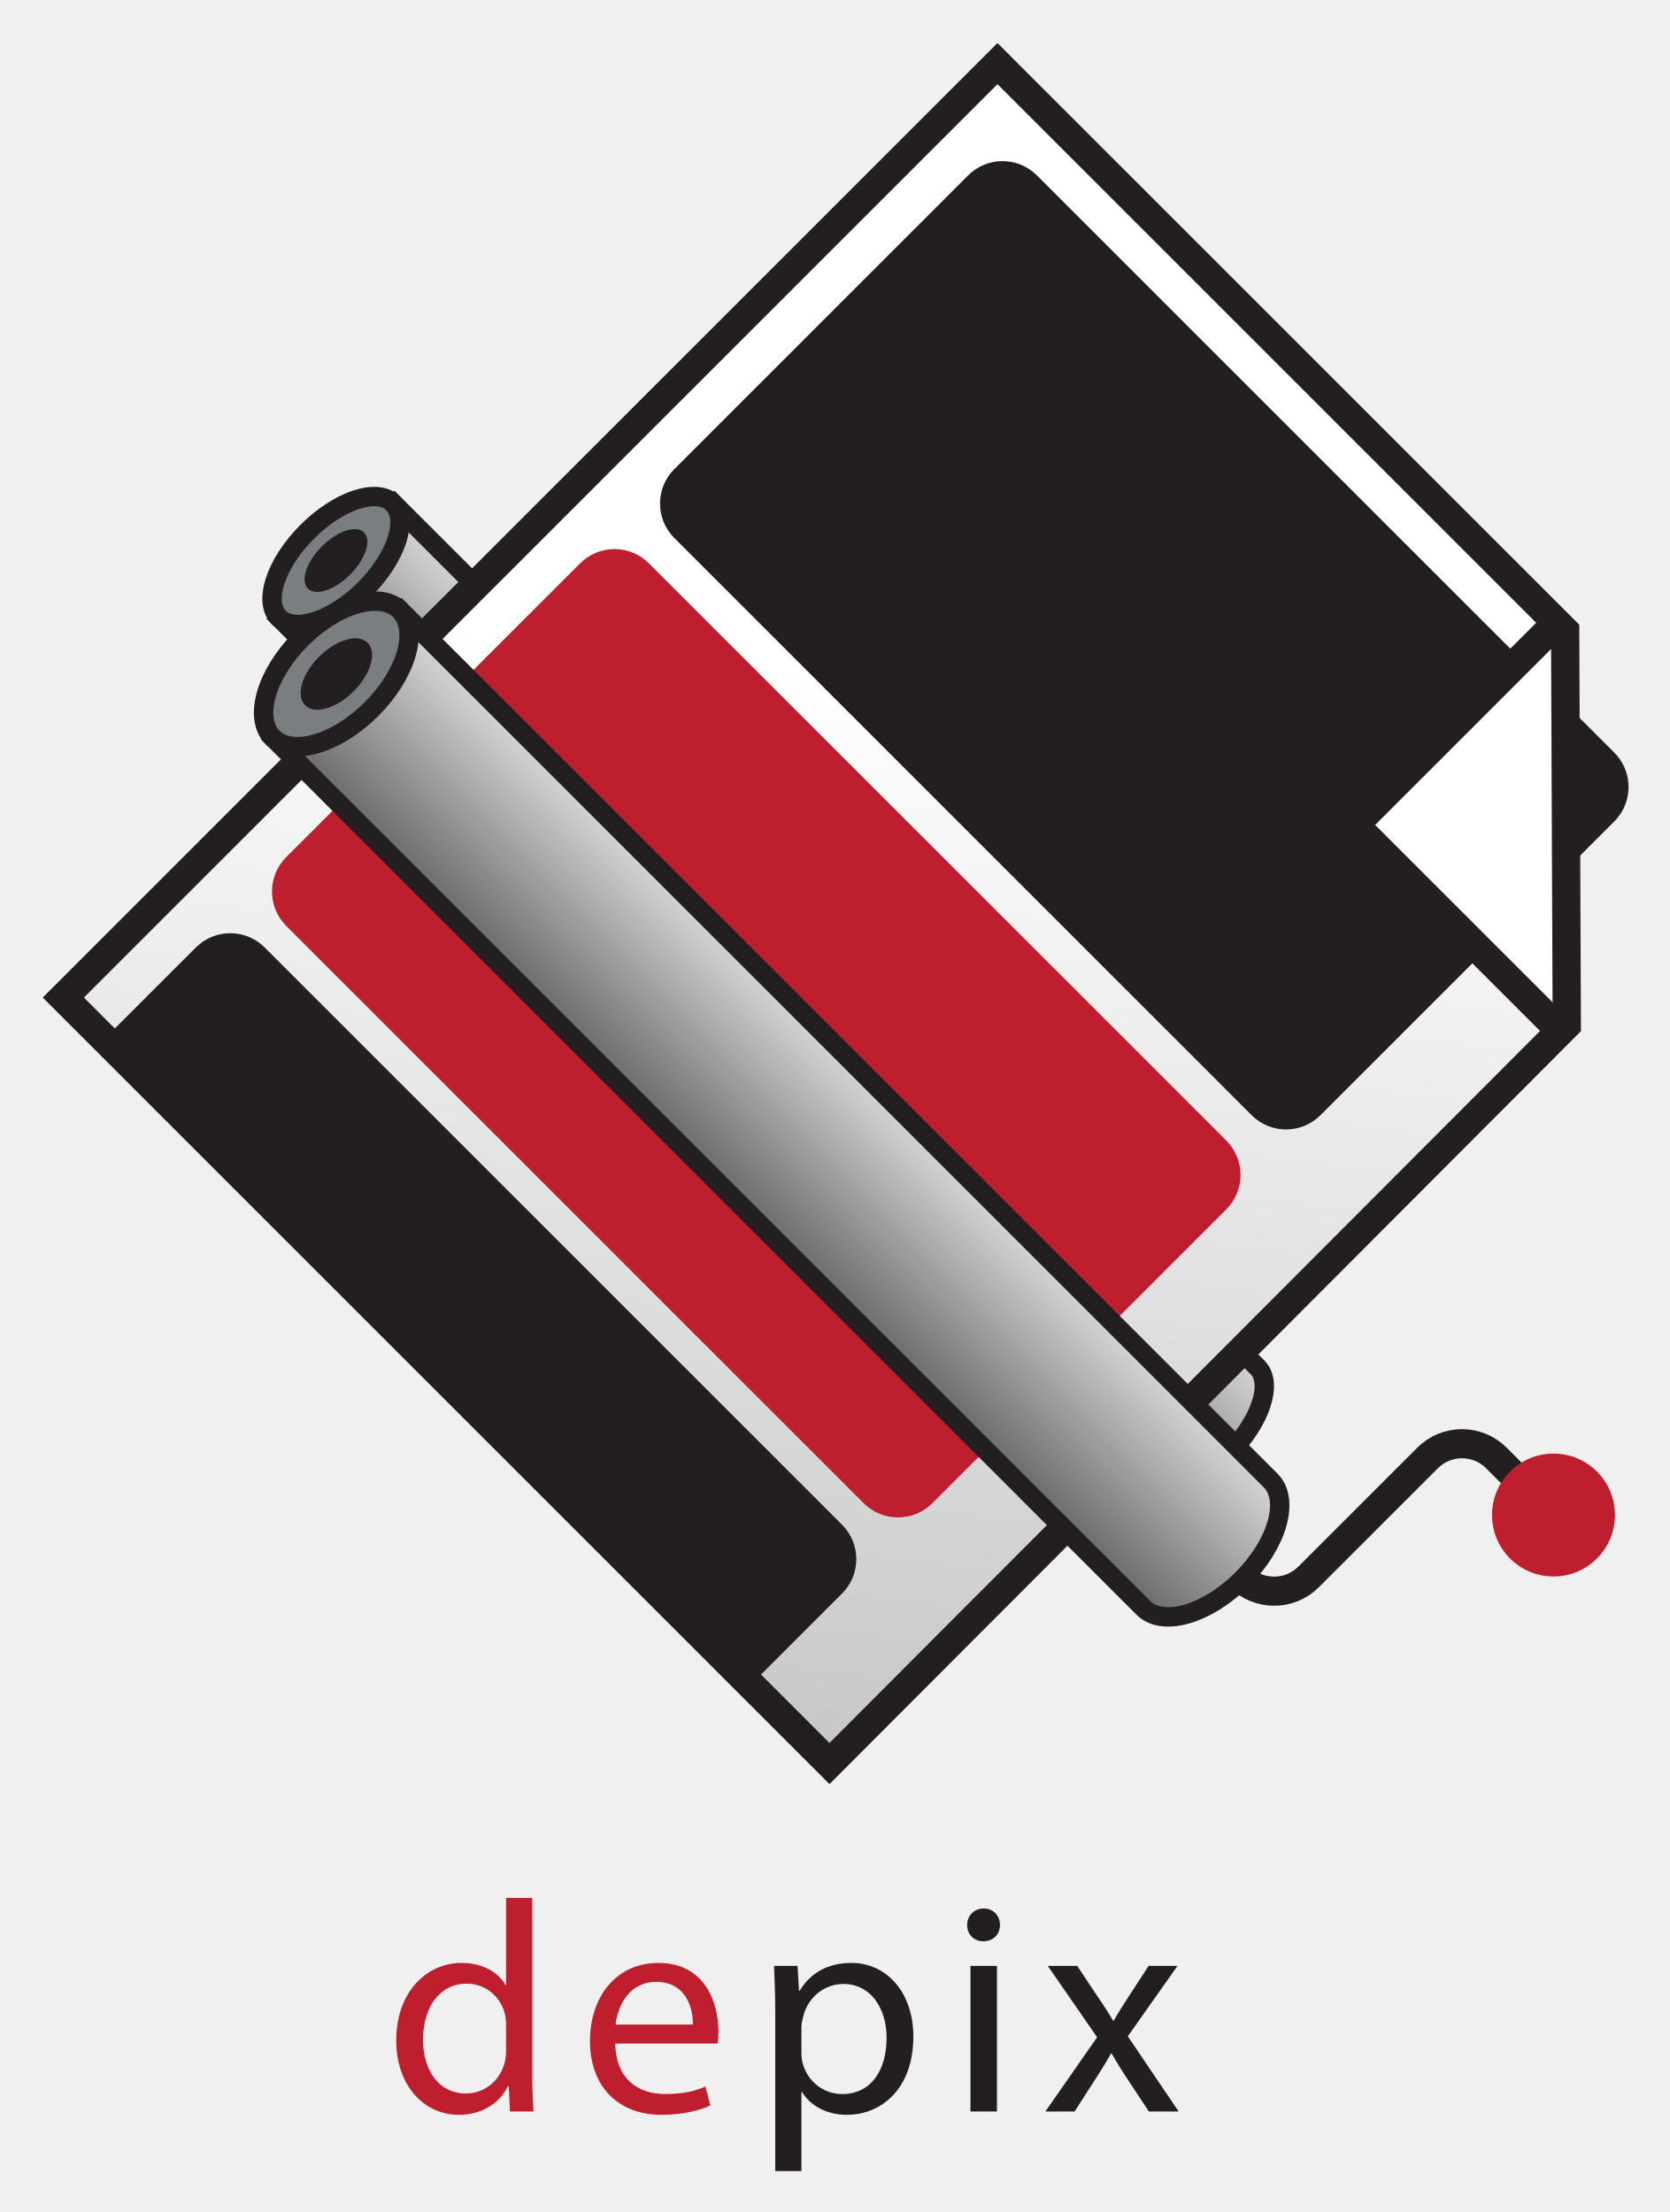
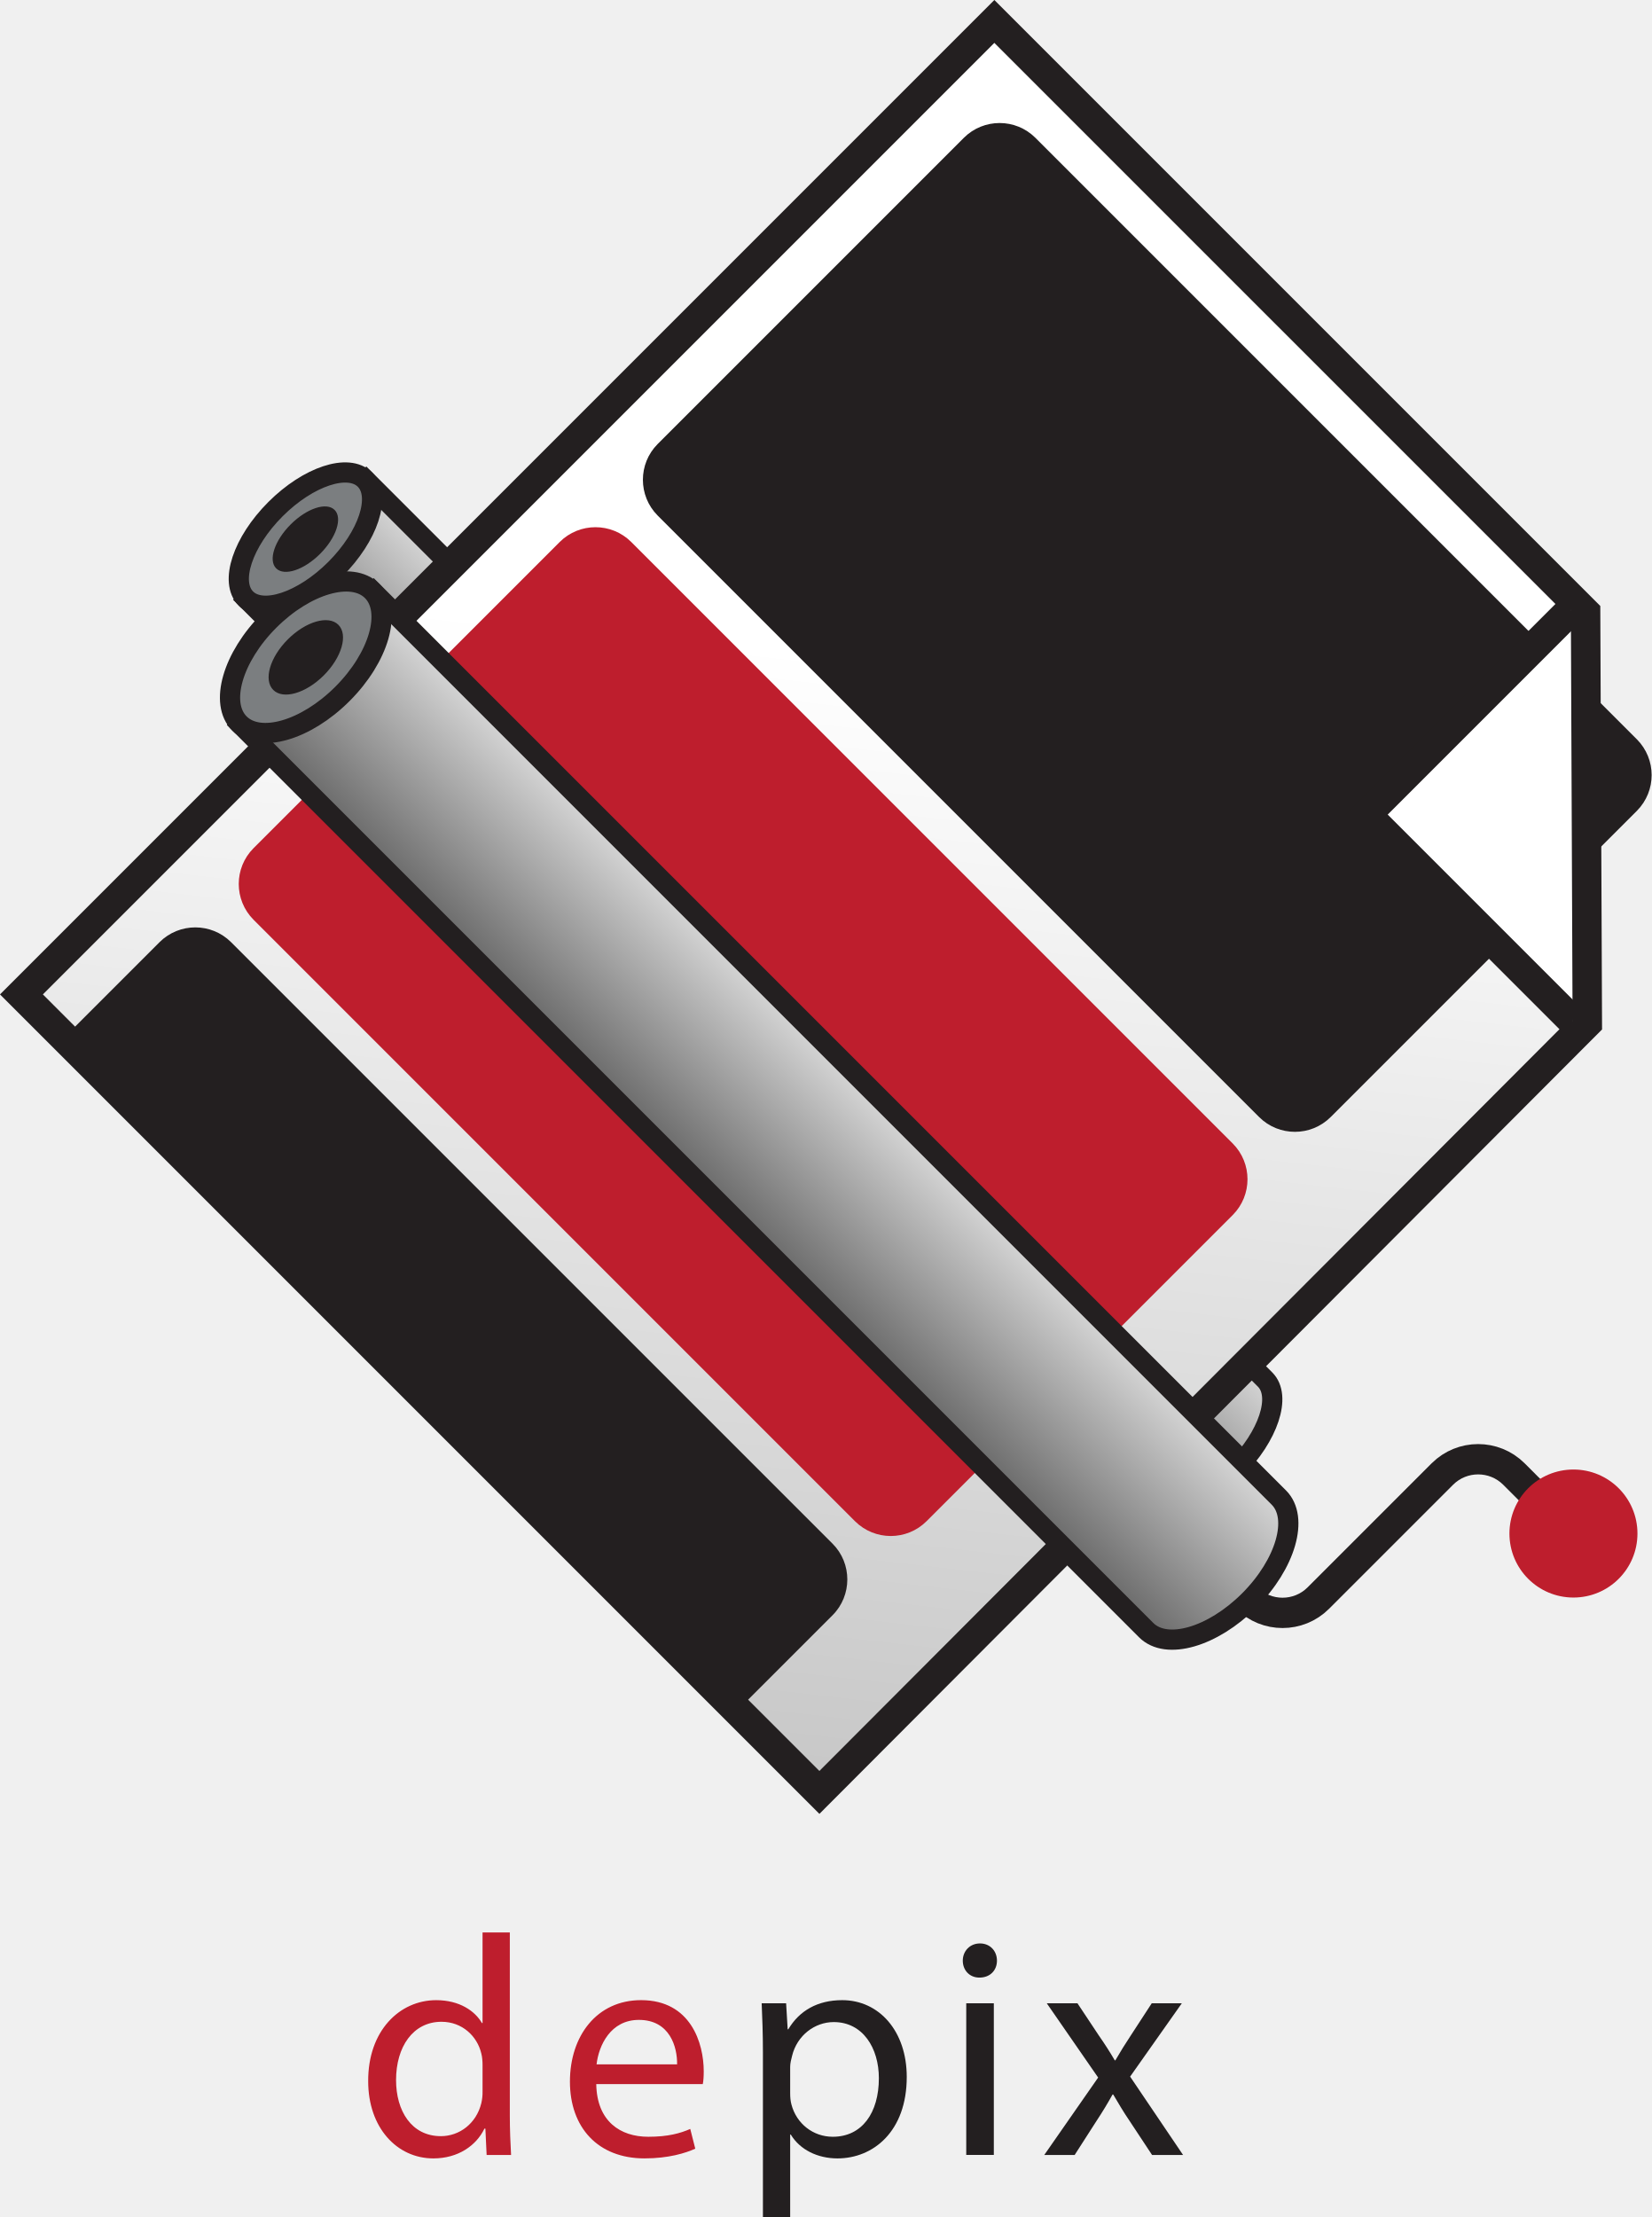
- <svg xmlns="http://www.w3.org/2000/svg" role="img" viewBox="374.37 28.87 172.02 228.02">
-   <linearGradient id="a" x1="449.801" x2="449.801" y1="128.105" y2="166.788" gradientTransform="rotate(45.001 464.212 143.97)" gradientUnits="userSpaceOnUse">
-     <stop offset="0" stop-color="#fff" />
-     <stop offset="1" />
+ <svg xmlns="http://www.w3.org/2000/svg" role="img" viewBox="374.37 28.87 163.434 219.363" version="1.1" id="svg18" width="163.434" height="219.363">
+   <defs id="defs18" />
+   <linearGradient id="a" x1="449.801" x2="449.801" y1="128.105" y2="166.788" gradientTransform="rotate(45.001,467.3651,136.4349)" gradientUnits="userSpaceOnUse">
+     <stop offset="0" stop-color="#fff" id="stop1" />
+     <stop offset="1" id="stop2" />
  </linearGradient>
-   <path fill="url(#a)" d="M503.963 169.813l-88.939-88.939-11.777 11.776 88.939 88.939c1.637 1.637 5.602.329 8.854-2.923 3.251-3.251 4.56-7.215 2.923-8.853z" />
-   <path fill="none" stroke="#231F20" stroke-width="2" d="M503.963 169.813l-88.939-88.939-11.777 11.776 88.939 88.939c1.637 1.637 5.602.329 8.854-2.923 3.251-3.251 4.56-7.215 2.923-8.853z" />
-   <ellipse cx="409.016" cy="86.643" fill="#7B7E80" stroke="#231F20" stroke-width="2" rx="4.193" ry="8.327" transform="rotate(45.001 409 86.626)" />
-   <ellipse cx="409.016" cy="86.643" fill="#231F20" rx="2.059" ry="4.089" transform="rotate(45.009 408.993 86.62)" />
-   <linearGradient id="b" x1="430.541" x2="746.184" y1="112.958" y2="509.978" gradientTransform="rotate(45.001 464.212 143.97)" gradientUnits="userSpaceOnUse">
-     <stop offset="0" stop-color="#fff" />
-     <stop offset="1" />
+   <path fill="url(#a)" d="m 499.558,165.376 -88.939,-88.939 -11.777,11.776 88.939,88.939 c 1.637,1.637 5.602,0.329 8.854,-2.923 3.251,-3.251 4.56,-7.215 2.923,-8.853 z" id="path2" style="fill:url(#a)" />
+   <path fill="none" stroke="#231f20" stroke-width="2" d="m 499.558,165.376 -88.939,-88.939 -11.777,11.776 88.939,88.939 c 1.637,1.637 5.602,0.329 8.854,-2.923 3.251,-3.251 4.56,-7.215 2.923,-8.853 z" id="path3" />
+   <ellipse cx="344.221" cy="-227.964" fill="#7b7e80" stroke="#231f20" stroke-width="2" rx="4.193" ry="8.327" transform="rotate(45.001)" id="ellipse3" />
+   <ellipse cx="344.187" cy="-228.006" fill="#231f20" rx="2.059" ry="4.089" transform="rotate(45.009)" id="ellipse4" />
+   <linearGradient id="b" x1="430.541" x2="746.184" y1="112.958" y2="509.978" gradientTransform="rotate(45.001,467.3651,136.4349)" gradientUnits="userSpaceOnUse">
+     <stop offset="0" stop-color="#fff" id="stop4" />
+     <stop offset="1" id="stop5" />
  </linearGradient>
-   <path fill="url(#b)" d="M477.168 35.428L380.896 131.7l78.96 78.96 75.944-76.111-1.585-42.073-57.047-57.048" />
-   <path fill="#231F20" d="M510.444 143.839a5.013 5.013 0 0 1-7.07 0l-59.525-59.524a5.016 5.016 0 0 1 0-7.071l30.306-30.306a5.013 5.013 0 0 1 7.07 0l59.526 59.525a5.016 5.016 0 0 1 0 7.071l-30.307 30.305z" />
-   <path fill="#BE1E2D" d="M470.453 183.83a5.013 5.013 0 0 1-7.07 0l-59.525-59.524a5.016 5.016 0 0 1 0-7.071l30.306-30.305a5.013 5.013 0 0 1 7.07 0l59.526 59.524a5.016 5.016 0 0 1 0 7.071l-30.307 30.305z" />
-   <path fill="#231F20" d="M461.161 186.051l-59.525-59.524a5.013 5.013 0 0 0-7.07 0l-9.882 9.881 67.046 66.146 9.432-9.431c1.943-1.945 1.943-5.127-.001-7.072z" />
-   <path fill="none" stroke="#231F20" stroke-width="3" d="M477.168 35.428L380.896 131.7l78.96 78.96 75.944-76.111-.17-40.659z" />
-   <path fill="#FFF" stroke="#231F20" stroke-width="3" d="M534.215 93.662l-20.244 20.245 20.414 20.415" />
-   <path fill="none" stroke="#231F20" stroke-width="3" d="M496.729 186.015l5.422 5.421a5.013 5.013 0 0 0 7.07 0l12.285-12.285a5.013 5.013 0 0 1 7.07 0l3.733 3.733" />
-   <circle cx="534.471" cy="185.044" r="6.334" fill="#BE1E2D" />
-   <linearGradient id="c" x1="459.039" x2="459.039" y1="134.707" y2="177.812" gradientTransform="rotate(45.001 464.212 143.97)" gradientUnits="userSpaceOnUse">
-     <stop offset="0" stop-color="#fff" />
-     <stop offset="1" />
+   <path fill="url(#b)" d="m 472.763,30.991 -96.272,96.272 78.96,78.96 75.944,-76.111 -1.585,-42.073 -57.047,-57.048" id="path5" style="fill:url(#b)" />
+   <path fill="#231f20" d="m 506.039,139.402 a 5.013,5.013 0 0 1 -7.07,0 l -59.525,-59.524 a 5.016,5.016 0 0 1 0,-7.071 l 30.306,-30.306 a 5.013,5.013 0 0 1 7.07,0 l 59.526,59.525 a 5.016,5.016 0 0 1 0,7.071 z" id="path6" />
+   <path fill="#be1e2d" d="m 466.048,179.393 a 5.013,5.013 0 0 1 -7.07,0 l -59.525,-59.524 a 5.016,5.016 0 0 1 0,-7.071 l 30.306,-30.305 a 5.013,5.013 0 0 1 7.07,0 l 59.526,59.524 a 5.016,5.016 0 0 1 0,7.071 z" id="path7" />
+   <path fill="#231f20" d="m 456.756,181.614 -59.525,-59.524 a 5.013,5.013 0 0 0 -7.07,0 l -9.882,9.881 67.046,66.146 9.432,-9.431 c 1.943,-1.945 1.943,-5.127 -10e-4,-7.072 z" id="path8" />
+   <path fill="none" stroke="#231f20" stroke-width="3" d="m 472.763,30.991 -96.272,96.272 78.96,78.96 75.944,-76.111 -0.17,-40.659 z" id="path9" />
+   <path fill="#ffffff" stroke="#231f20" stroke-width="3" d="m 529.81,89.225 -20.244,20.245 20.414,20.415" id="path10" />
+   <path fill="none" stroke="#231f20" stroke-width="3" d="m 492.324,181.578 5.422,5.421 a 5.013,5.013 0 0 0 7.07,0 l 12.285,-12.285 a 5.013,5.013 0 0 1 7.07,0 l 3.733,3.733" id="path11" />
+   <circle cx="530.066" cy="180.607" r="6.334" fill="#be1e2d" id="circle11" />
+   <linearGradient id="c" x1="459.039" x2="459.039" y1="134.707" y2="177.812" gradientTransform="rotate(45.001,467.3651,136.4349)" gradientUnits="userSpaceOnUse">
+     <stop offset="0" stop-color="#fff" id="stop11" />
+     <stop offset="1" id="stop12" />
  </linearGradient>
-   <path fill="url(#c)" d="M505.321 181.485l-89.566-89.567-13.122 13.123 89.566 89.567c2.003 2.002 6.563.688 10.187-2.935 3.624-3.625 4.938-8.186 2.935-10.188z" />
-   <path fill="none" stroke="#231F20" stroke-width="2" d="M505.321 181.485l-89.566-89.567-13.122 13.123 89.566 89.567c2.003 2.002 6.563.688 10.187-2.935 3.624-3.625 4.938-8.186 2.935-10.188z" />
-   <ellipse cx="409.048" cy="98.334" fill="#7B7E80" stroke="#231F20" stroke-width="2" rx="5.128" ry="9.279" transform="rotate(45.001 409.036 98.319)" />
-   <ellipse cx="409.048" cy="98.334" fill="#231F20" rx="2.518" ry="4.557" transform="rotate(45.004 409.022 98.327)" />
-   <path fill="#BE1E2D" d="M429.223 224.517v18.138c0 1.333.062 2.853.124 3.876h-2.419l-.123-2.604h-.094c-.807 1.675-2.604 2.945-5.054 2.945-3.628 0-6.449-3.069-6.449-7.627-.03-4.992 3.101-8.03 6.728-8.03 2.326 0 3.846 1.085 4.527 2.263h.062v-8.96h2.698zm-2.698 13.115c0-.342-.031-.807-.125-1.147-.402-1.705-1.891-3.132-3.938-3.132-2.82 0-4.496 2.48-4.496 5.768 0 3.038 1.52 5.55 4.435 5.55 1.829 0 3.503-1.24 3.999-3.256a4.69 4.69 0 0 0 .125-1.178v-2.605zm11.251 1.89c.062 3.69 2.388 5.209 5.147 5.209 1.953 0 3.162-.341 4.154-.774l.496 1.953c-.961.435-2.635.961-5.023.961-4.619 0-7.379-3.069-7.379-7.597 0-4.526 2.666-8.061 7.039-8.061 4.93 0 6.201 4.278 6.201 7.038 0 .558-.031.961-.094 1.271h-10.541zm7.999-1.953c.031-1.705-.713-4.402-3.782-4.402-2.79 0-3.969 2.512-4.187 4.402h7.969z" />
-   <path fill="#231F20" d="M454.268 236.423c0-1.923-.062-3.473-.123-4.899h2.418l.154 2.573h.062c1.086-1.829 2.883-2.883 5.333-2.883 3.659 0 6.388 3.069 6.388 7.596 0 5.396-3.318 8.062-6.854 8.062-1.984 0-3.721-.868-4.619-2.356h-.062v8.154h-2.697v-16.247zm2.697 3.999c0 .403.031.775.125 1.116.496 1.892 2.139 3.193 4.092 3.193 2.885 0 4.559-2.355 4.559-5.798 0-2.977-1.582-5.55-4.465-5.55-1.861 0-3.628 1.303-4.124 3.349-.093.341-.187.744-.187 1.085v2.605zm20.461-13.115c0 .931-.652 1.675-1.736 1.675-.992 0-1.645-.744-1.645-1.675s.683-1.705 1.705-1.705c.992 0 1.676.744 1.676 1.705zm-3.039 19.223v-15.007h2.729v15.007h-2.729zm11.005-15.007l2.14 3.225a34.925 34.925 0 0 1 1.551 2.419h.061a45.88 45.88 0 0 1 1.52-2.45l2.078-3.193h2.977l-5.116 7.255 5.239 7.752h-3.068l-2.232-3.38c-.59-.868-1.086-1.705-1.613-2.604h-.062a38.923 38.923 0 0 1-1.581 2.604l-2.17 3.38h-3.008l5.332-7.658-5.084-7.349h3.036z" />
-   <path fill="none" d="M92 16.889h256v270H92z" />
-   <path fill="none" d="M345.5 16.889h254.996v270H345.5zm-251.468 270H348v270H94.032z" />
-   <path fill="none" d="M345.5 286.889h256v270h-256z" />
+   <path fill="url(#c)" d="m 500.916,177.048 -89.566,-89.567 -13.122,13.123 89.566,89.567 c 2.003,2.002 6.563,0.688 10.187,-2.935 3.624,-3.625 4.938,-8.186 2.935,-10.188 z" id="path12" style="fill:url(#c)" />
+   <path fill="none" stroke="#231f20" stroke-width="2" d="m 500.916,177.048 -89.566,-89.567 -13.122,13.123 89.566,89.567 c 2.003,2.002 6.563,0.688 10.187,-2.935 3.624,-3.625 4.938,-8.186 2.935,-10.188 z" id="path13" />
+   <ellipse cx="352.511" cy="-219.724" fill="#7b7e80" stroke="#231f20" stroke-width="2" rx="5.128" ry="9.279" transform="rotate(45.001)" id="ellipse13" />
+   <ellipse cx="352.509" cy="-219.735" fill="#231f20" rx="2.518" ry="4.557" transform="rotate(45.004)" id="ellipse14" />
+   <path fill="#be1e2d" d="m 424.818,220.08 v 18.138 c 0,1.333 0.062,2.853 0.124,3.876 h -2.419 l -0.123,-2.604 h -0.094 c -0.807,1.675 -2.604,2.945 -5.054,2.945 -3.628,0 -6.449,-3.069 -6.449,-7.627 -0.03,-4.992 3.101,-8.03 6.728,-8.03 2.326,0 3.846,1.085 4.527,2.263 h 0.062 v -8.96 h 2.698 z m -2.698,13.115 c 0,-0.342 -0.031,-0.807 -0.125,-1.147 -0.402,-1.705 -1.891,-3.132 -3.938,-3.132 -2.82,0 -4.496,2.48 -4.496,5.768 0,3.038 1.52,5.55 4.435,5.55 1.829,0 3.503,-1.24 3.999,-3.256 a 4.69,4.69 0 0 0 0.125,-1.178 z m 11.251,1.89 c 0.062,3.69 2.388,5.209 5.147,5.209 1.953,0 3.162,-0.341 4.154,-0.774 l 0.496,1.953 c -0.961,0.435 -2.635,0.961 -5.023,0.961 -4.619,0 -7.379,-3.069 -7.379,-7.597 0,-4.526 2.666,-8.061 7.039,-8.061 4.93,0 6.201,4.278 6.201,7.038 0,0.558 -0.031,0.961 -0.094,1.271 z m 7.999,-1.953 c 0.031,-1.705 -0.713,-4.402 -3.782,-4.402 -2.79,0 -3.969,2.512 -4.187,4.402 z" id="path14" />
+   <path fill="#231f20" d="m 449.863,231.986 c 0,-1.923 -0.062,-3.473 -0.123,-4.899 h 2.418 l 0.154,2.573 h 0.062 c 1.086,-1.829 2.883,-2.883 5.333,-2.883 3.659,0 6.388,3.069 6.388,7.596 0,5.396 -3.318,8.062 -6.854,8.062 -1.984,0 -3.721,-0.868 -4.619,-2.356 h -0.062 v 8.154 h -2.697 z m 2.697,3.999 c 0,0.403 0.031,0.775 0.125,1.116 0.496,1.892 2.139,3.193 4.092,3.193 2.885,0 4.559,-2.355 4.559,-5.798 0,-2.977 -1.582,-5.55 -4.465,-5.55 -1.861,0 -3.628,1.303 -4.124,3.349 -0.093,0.341 -0.187,0.744 -0.187,1.085 z m 20.461,-13.115 c 0,0.931 -0.652,1.675 -1.736,1.675 -0.992,0 -1.645,-0.744 -1.645,-1.675 0,-0.931 0.683,-1.705 1.705,-1.705 0.992,0 1.676,0.744 1.676,1.705 z m -3.039,19.223 v -15.007 h 2.729 v 15.007 z m 11.005,-15.007 2.14,3.225 a 34.925,34.925 0 0 1 1.551,2.419 h 0.061 a 45.88,45.88 0 0 1 1.52,-2.45 l 2.078,-3.193 h 2.977 l -5.116,7.255 5.239,7.752 h -3.068 l -2.232,-3.38 c -0.59,-0.868 -1.086,-1.705 -1.613,-2.604 h -0.062 a 38.923,38.923 0 0 1 -1.581,2.604 l -2.17,3.38 h -3.008 l 5.332,-7.658 -5.084,-7.349 h 3.036 z" id="path15" />
</svg>
